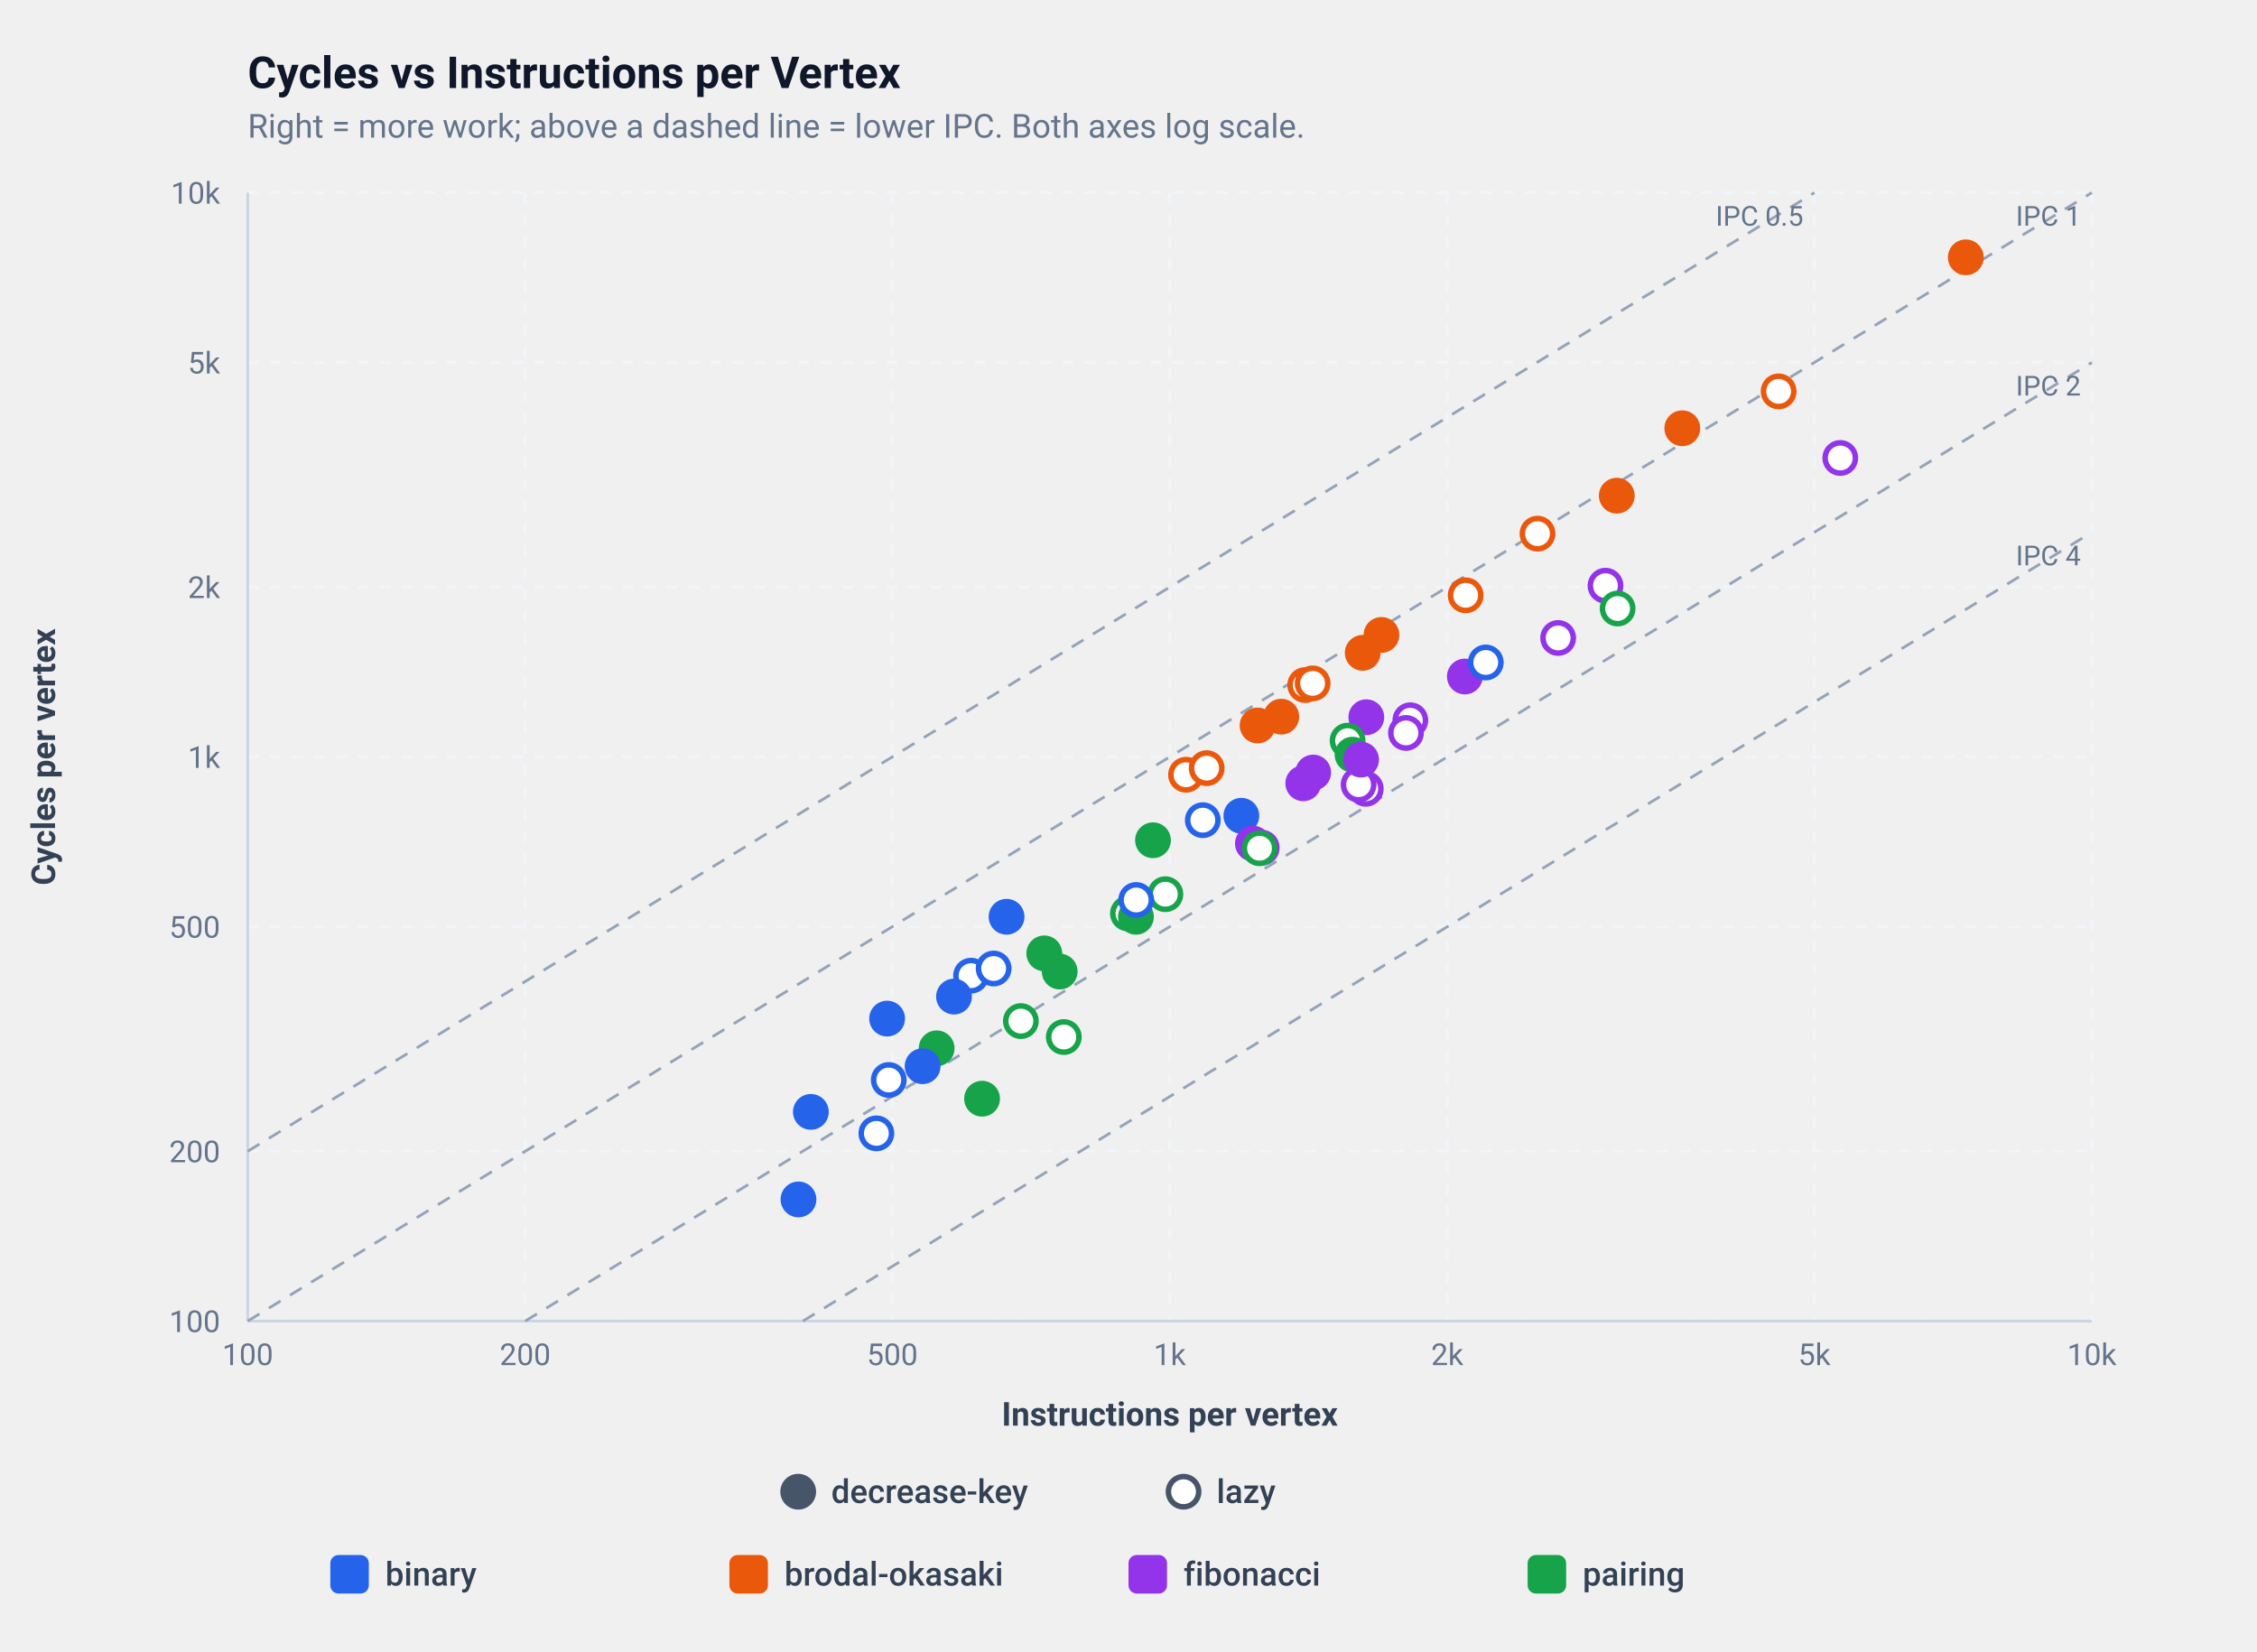
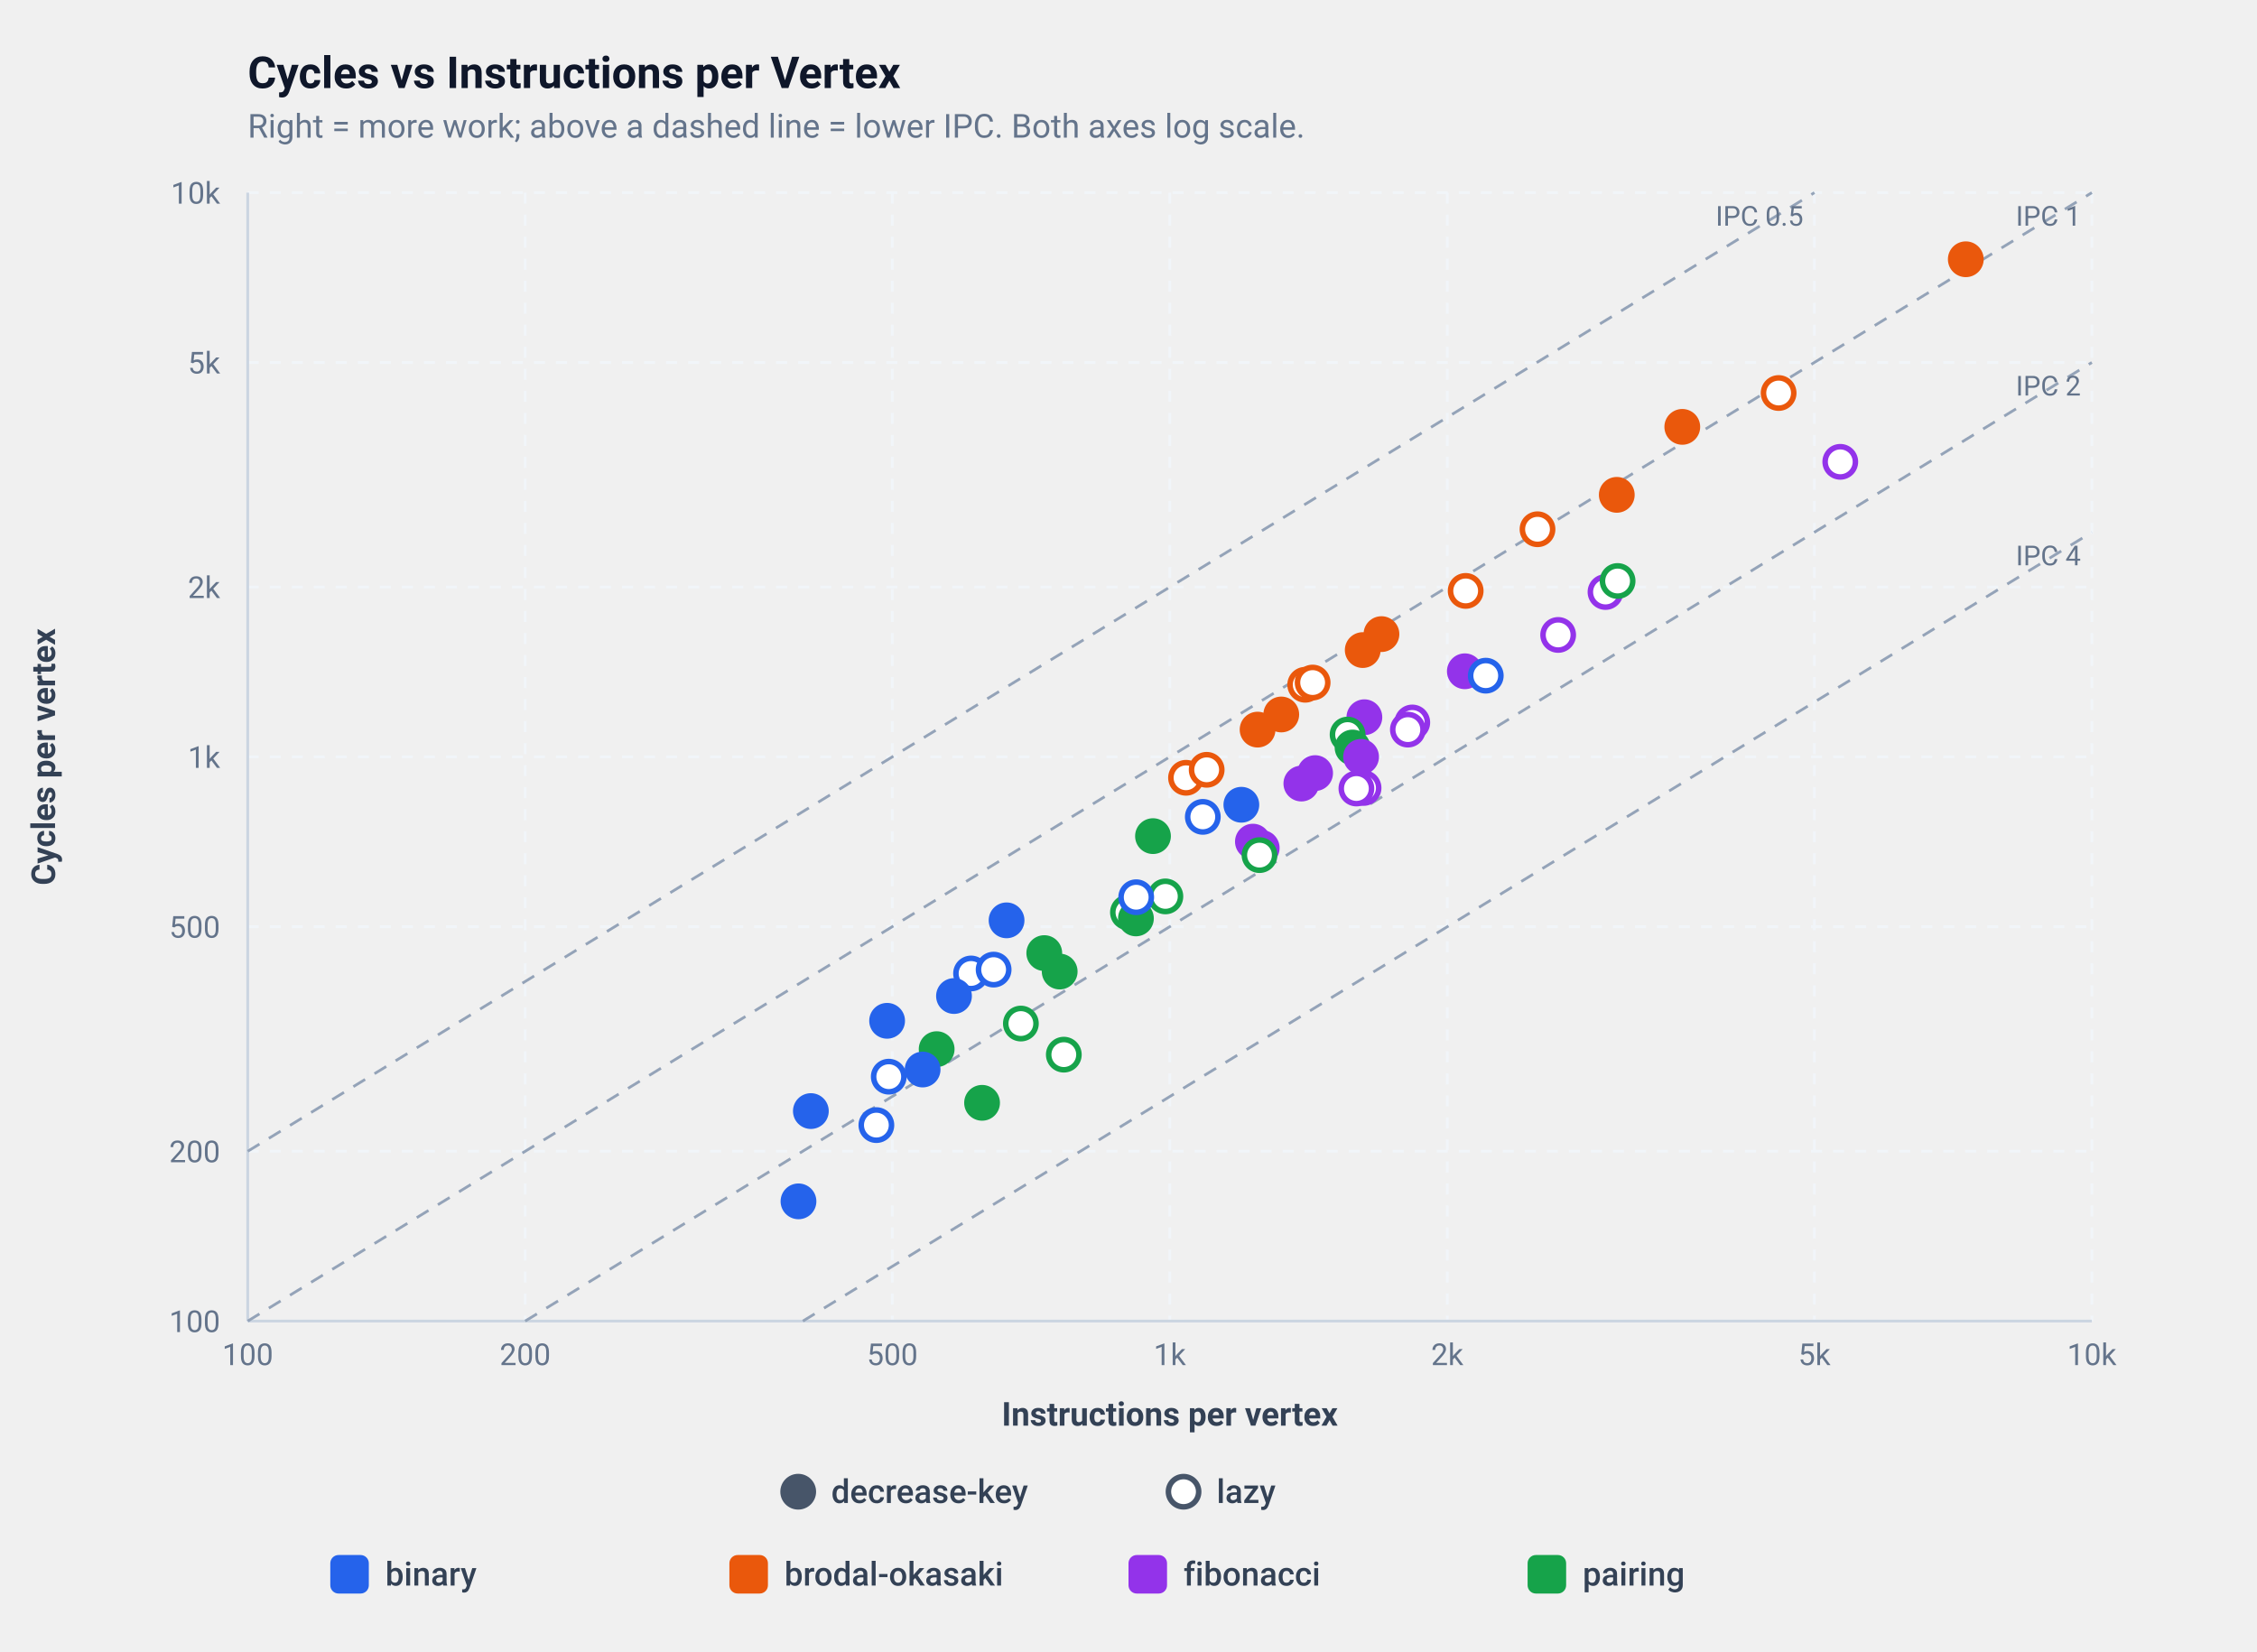
<svg xmlns="http://www.w3.org/2000/svg" viewBox="0 0 820 600" width="820" height="600" style="background-color: #ffffff; font-family: -apple-system, BlinkMacSystemFont, Segoe UI, Roboto, sans-serif;">
  <defs>
    <style>
    .axis { stroke: #CBD5E1; stroke-width: 1; }
    .grid { stroke: #F1F5F9; stroke-width: 1; stroke-dasharray: 4,4; }
    .baseline { stroke: #EF4444; stroke-width: 1.5; stroke-dasharray: 3,3; }
    .tick-label { font-size: 11px; fill: #64748B; }
    .axis-title { font-size: 12px; font-weight: 600; fill: #334155; }
    .chart-title { font-size: 16px; font-weight: 700; fill: #0F172A; }
    .chart-subtitle { font-size: 12px; fill: #64748B; }
    .bar-label { font-size: 9px; font-weight: 600; fill: #1E293B; text-anchor: middle; }
    .legend-text { font-size: 12px; fill: #334155; font-weight: 500; dominant-baseline: central; }
    .ipc-line { stroke: #94A3B8; stroke-width: 1; stroke-dasharray: 5,4; }
    .ipc-label { font-size: 10px; fill: #64748B; }
  </style>
  </defs>
  <text x="90" y="32" class="chart-title">Cycles vs Instructions per Vertex</text>
  <text x="90" y="50" class="chart-subtitle">Right = more work; above a dashed line = lower IPC. Both axes log scale.</text>
  <line x1="90.0" y1="70" x2="90.0" y2="480" class="grid" />
  <text x="90.0" y="496" class="tick-label" text-anchor="middle">100</text>
  <line x1="190.8" y1="70" x2="190.8" y2="480" class="grid" />
  <text x="190.8" y="496" class="tick-label" text-anchor="middle">200</text>
  <line x1="324.2" y1="70" x2="324.2" y2="480" class="grid" />
  <text x="324.2" y="496" class="tick-label" text-anchor="middle">500</text>
  <line x1="425.0" y1="70" x2="425.0" y2="480" class="grid" />
  <text x="425.0" y="496" class="tick-label" text-anchor="middle">1k</text>
  <line x1="525.8" y1="70" x2="525.8" y2="480" class="grid" />
  <text x="525.8" y="496" class="tick-label" text-anchor="middle">2k</text>
  <line x1="659.2" y1="70" x2="659.2" y2="480" class="grid" />
  <text x="659.2" y="496" class="tick-label" text-anchor="middle">5k</text>
  <line x1="760.0" y1="70" x2="760.0" y2="480" class="grid" />
  <text x="760.0" y="496" class="tick-label" text-anchor="middle">10k</text>
  <line x1="90" y1="480.0" x2="760" y2="480.0" class="grid" />
  <text x="80" y="484.0" class="tick-label" text-anchor="end">100</text>
  <line x1="90" y1="418.3" x2="760" y2="418.3" class="grid" />
  <text x="80" y="422.3" class="tick-label" text-anchor="end">200</text>
  <line x1="90" y1="336.7" x2="760" y2="336.7" class="grid" />
  <text x="80" y="340.7" class="tick-label" text-anchor="end">500</text>
  <line x1="90" y1="275.0" x2="760" y2="275.0" class="grid" />
  <text x="80" y="279.0" class="tick-label" text-anchor="end">1k</text>
  <line x1="90" y1="213.3" x2="760" y2="213.3" class="grid" />
  <text x="80" y="217.3" class="tick-label" text-anchor="end">2k</text>
  <line x1="90" y1="131.7" x2="760" y2="131.7" class="grid" />
  <text x="80" y="135.7" class="tick-label" text-anchor="end">5k</text>
  <line x1="90" y1="70.0" x2="760" y2="70.0" class="grid" />
  <text x="80" y="74.0" class="tick-label" text-anchor="end">10k</text>
  <line x1="90" y1="70" x2="90" y2="480" class="axis" />
  <line x1="90" y1="480" x2="760" y2="480" class="axis" />
  <text x="425.0" y="518" class="axis-title" text-anchor="middle">Instructions per vertex</text>
  <text x="-275.0" y="20" class="axis-title" text-anchor="middle" transform="rotate(-90)">Cycles per vertex</text>
  <line x1="90.0" y1="418.3" x2="659.2" y2="70.0" class="ipc-line" />
  <text x="655.2" y="82.0" class="ipc-label" text-anchor="end">IPC 0.5</text>
  <line x1="90.0" y1="480.0" x2="760.0" y2="70.0" class="ipc-line" />
  <text x="756.0" y="82.0" class="ipc-label" text-anchor="end">IPC 1</text>
  <line x1="190.8" y1="480.0" x2="760.0" y2="131.7" class="ipc-line" />
  <text x="756.0" y="143.7" class="ipc-label" text-anchor="end">IPC 2</text>
  <line x1="291.7" y1="480.0" x2="760.0" y2="193.4" class="ipc-line" />
  <text x="756.0" y="205.4" class="ipc-label" text-anchor="end">IPC 4</text>
-   <circle cx="290.1" cy="435.8" r="5.5" fill="#2563EB" stroke="#2563EB" stroke-width="2" />
-   <circle cx="456.9" cy="263.6" r="5.5" fill="#EA580C" stroke="#EA580C" stroke-width="2" />
-   <circle cx="458.4" cy="308.0" r="5.5" fill="#9333EA" stroke="#9333EA" stroke-width="2" />
-   <circle cx="356.8" cy="399.2" r="5.5" fill="#16A34A" stroke="#16A34A" stroke-width="2" />
-   <circle cx="318.4" cy="411.8" r="5.5" fill="#FFFFFF" stroke="#2563EB" stroke-width="2" />
-   <circle cx="430.9" cy="281.5" r="5.5" fill="#FFFFFF" stroke="#EA580C" stroke-width="2" />
-   <circle cx="496.2" cy="286.6" r="5.5" fill="#FFFFFF" stroke="#9333EA" stroke-width="2" />
-   <circle cx="386.5" cy="376.8" r="5.5" fill="#FFFFFF" stroke="#16A34A" stroke-width="2" />
-   <circle cx="322.3" cy="370.1" r="5.5" fill="#2563EB" stroke="#2563EB" stroke-width="2" />
-   <circle cx="501.9" cy="230.7" r="5.5" fill="#EA580C" stroke="#EA580C" stroke-width="2" />
-   <circle cx="477.1" cy="280.7" r="5.5" fill="#9333EA" stroke="#9333EA" stroke-width="2" />
-   <circle cx="379.4" cy="346.4" r="5.5" fill="#16A34A" stroke="#16A34A" stroke-width="2" />
-   <circle cx="352.8" cy="354.5" r="5.5" fill="#FFFFFF" stroke="#2563EB" stroke-width="2" />
-   <circle cx="474.2" cy="248.9" r="5.5" fill="#FFFFFF" stroke="#EA580C" stroke-width="2" />
-   <circle cx="512.4" cy="261.7" r="5.5" fill="#FFFFFF" stroke="#9333EA" stroke-width="2" />
-   <circle cx="409.8" cy="331.9" r="5.5" fill="#FFFFFF" stroke="#16A34A" stroke-width="2" />
-   <circle cx="365.7" cy="333.1" r="5.5" fill="#2563EB" stroke="#2563EB" stroke-width="2" />
-   <circle cx="611.2" cy="155.6" r="5.5" fill="#EA580C" stroke="#EA580C" stroke-width="2" />
-   <circle cx="496.4" cy="260.6" r="5.5" fill="#9333EA" stroke="#9333EA" stroke-width="2" />
-   <circle cx="418.9" cy="305.3" r="5.5" fill="#16A34A" stroke="#16A34A" stroke-width="2" />
-   <circle cx="437.0" cy="298.0" r="5.5" fill="#FFFFFF" stroke="#2563EB" stroke-width="2" />
-   <circle cx="558.6" cy="193.9" r="5.5" fill="#FFFFFF" stroke="#EA580C" stroke-width="2" />
-   <circle cx="583.3" cy="212.8" r="5.5" fill="#FFFFFF" stroke="#9333EA" stroke-width="2" />
-   <circle cx="489.6" cy="269.1" r="5.5" fill="#FFFFFF" stroke="#16A34A" stroke-width="2" />
-   <circle cx="451.0" cy="296.4" r="5.5" fill="#2563EB" stroke="#2563EB" stroke-width="2" />
-   <circle cx="714.2" cy="93.5" r="5.5" fill="#EA580C" stroke="#EA580C" stroke-width="2" />
-   <circle cx="532.2" cy="245.8" r="5.5" fill="#9333EA" stroke="#9333EA" stroke-width="2" />
-   <circle cx="491.4" cy="274.2" r="5.5" fill="#16A34A" stroke="#16A34A" stroke-width="2" />
-   <circle cx="539.8" cy="240.7" r="5.5" fill="#FFFFFF" stroke="#2563EB" stroke-width="2" />
-   <circle cx="646.2" cy="142.2" r="5.5" fill="#FFFFFF" stroke="#EA580C" stroke-width="2" />
-   <circle cx="668.6" cy="166.4" r="5.5" fill="#FFFFFF" stroke="#9333EA" stroke-width="2" />
-   <circle cx="587.7" cy="221.1" r="5.5" fill="#FFFFFF" stroke="#16A34A" stroke-width="2" />
-   <circle cx="294.6" cy="404.0" r="5.5" fill="#2563EB" stroke="#2563EB" stroke-width="2" />
-   <circle cx="465.5" cy="260.4" r="5.5" fill="#EA580C" stroke="#EA580C" stroke-width="2" />
-   <circle cx="455.2" cy="306.5" r="5.5" fill="#9333EA" stroke="#9333EA" stroke-width="2" />
-   <circle cx="340.3" cy="380.9" r="5.5" fill="#16A34A" stroke="#16A34A" stroke-width="2" />
-   <circle cx="322.9" cy="392.4" r="5.5" fill="#FFFFFF" stroke="#2563EB" stroke-width="2" />
-   <circle cx="438.4" cy="279.1" r="5.5" fill="#FFFFFF" stroke="#EA580C" stroke-width="2" />
-   <circle cx="493.6" cy="285.1" r="5.5" fill="#FFFFFF" stroke="#9333EA" stroke-width="2" />
-   <circle cx="370.9" cy="371.0" r="5.5" fill="#FFFFFF" stroke="#16A34A" stroke-width="2" />
-   <circle cx="346.6" cy="362.1" r="5.5" fill="#2563EB" stroke="#2563EB" stroke-width="2" />
-   <circle cx="495.1" cy="237.2" r="5.5" fill="#EA580C" stroke="#EA580C" stroke-width="2" />
-   <circle cx="494.5" cy="276.0" r="5.5" fill="#9333EA" stroke="#9333EA" stroke-width="2" />
-   <circle cx="412.7" cy="333.1" r="5.5" fill="#16A34A" stroke="#16A34A" stroke-width="2" />
-   <circle cx="361.0" cy="351.9" r="5.5" fill="#FFFFFF" stroke="#2563EB" stroke-width="2" />
-   <circle cx="476.9" cy="248.3" r="5.5" fill="#FFFFFF" stroke="#EA580C" stroke-width="2" />
-   <circle cx="510.8" cy="266.3" r="5.5" fill="#FFFFFF" stroke="#9333EA" stroke-width="2" />
-   <circle cx="423.4" cy="324.9" r="5.5" fill="#FFFFFF" stroke="#16A34A" stroke-width="2" />
-   <circle cx="335.2" cy="387.4" r="5.5" fill="#2563EB" stroke="#2563EB" stroke-width="2" />
-   <circle cx="587.4" cy="180.1" r="5.5" fill="#EA580C" stroke="#EA580C" stroke-width="2" />
-   <circle cx="473.5" cy="284.6" r="5.5" fill="#9333EA" stroke="#9333EA" stroke-width="2" />
+   <circle cx="290.1" cy="436.5" r="5.5" fill="#2563EB" stroke="#2563EB" stroke-width="2" />
+   <circle cx="456.9" cy="265.1" r="5.5" fill="#EA580C" stroke="#EA580C" stroke-width="2" />
+   <circle cx="458.4" cy="308.1" r="5.5" fill="#9333EA" stroke="#9333EA" stroke-width="2" />
+   <circle cx="356.8" cy="400.7" r="5.5" fill="#16A34A" stroke="#16A34A" stroke-width="2" />
+   <circle cx="318.4" cy="408.8" r="5.5" fill="#FFFFFF" stroke="#2563EB" stroke-width="2" />
+   <circle cx="430.9" cy="282.6" r="5.5" fill="#FFFFFF" stroke="#EA580C" stroke-width="2" />
+   <circle cx="495.4" cy="286.3" r="5.5" fill="#FFFFFF" stroke="#9333EA" stroke-width="2" />
+   <circle cx="386.5" cy="383.2" r="5.5" fill="#FFFFFF" stroke="#16A34A" stroke-width="2" />
+   <circle cx="322.3" cy="370.9" r="5.5" fill="#2563EB" stroke="#2563EB" stroke-width="2" />
+   <circle cx="501.9" cy="230.4" r="5.5" fill="#EA580C" stroke="#EA580C" stroke-width="2" />
+   <circle cx="477.8" cy="280.9" r="5.5" fill="#9333EA" stroke="#9333EA" stroke-width="2" />
+   <circle cx="379.4" cy="346.3" r="5.5" fill="#16A34A" stroke="#16A34A" stroke-width="2" />
+   <circle cx="352.8" cy="353.7" r="5.5" fill="#FFFFFF" stroke="#2563EB" stroke-width="2" />
+   <circle cx="474.2" cy="248.8" r="5.5" fill="#FFFFFF" stroke="#EA580C" stroke-width="2" />
+   <circle cx="513.1" cy="262.5" r="5.5" fill="#FFFFFF" stroke="#9333EA" stroke-width="2" />
+   <circle cx="409.8" cy="331.5" r="5.5" fill="#FFFFFF" stroke="#16A34A" stroke-width="2" />
+   <circle cx="365.7" cy="334.4" r="5.5" fill="#2563EB" stroke="#2563EB" stroke-width="2" />
+   <circle cx="611.2" cy="155.1" r="5.5" fill="#EA580C" stroke="#EA580C" stroke-width="2" />
+   <circle cx="495.7" cy="260.6" r="5.5" fill="#9333EA" stroke="#9333EA" stroke-width="2" />
+   <circle cx="418.9" cy="303.8" r="5.5" fill="#16A34A" stroke="#16A34A" stroke-width="2" />
+   <circle cx="437.0" cy="296.8" r="5.5" fill="#FFFFFF" stroke="#2563EB" stroke-width="2" />
+   <circle cx="558.6" cy="192.3" r="5.5" fill="#FFFFFF" stroke="#EA580C" stroke-width="2" />
+   <circle cx="583.3" cy="215.1" r="5.5" fill="#FFFFFF" stroke="#9333EA" stroke-width="2" />
+   <circle cx="489.6" cy="266.9" r="5.5" fill="#FFFFFF" stroke="#16A34A" stroke-width="2" />
+   <circle cx="451.0" cy="292.4" r="5.5" fill="#2563EB" stroke="#2563EB" stroke-width="2" />
+   <circle cx="714.2" cy="94.2" r="5.5" fill="#EA580C" stroke="#EA580C" stroke-width="2" />
+   <circle cx="532.2" cy="243.9" r="5.5" fill="#9333EA" stroke="#9333EA" stroke-width="2" />
+   <circle cx="491.4" cy="271.6" r="5.5" fill="#16A34A" stroke="#16A34A" stroke-width="2" />
+   <circle cx="539.8" cy="245.5" r="5.5" fill="#FFFFFF" stroke="#2563EB" stroke-width="2" />
+   <circle cx="646.2" cy="142.8" r="5.5" fill="#FFFFFF" stroke="#EA580C" stroke-width="2" />
+   <circle cx="668.6" cy="167.8" r="5.5" fill="#FFFFFF" stroke="#9333EA" stroke-width="2" />
+   <circle cx="587.7" cy="211.1" r="5.5" fill="#FFFFFF" stroke="#16A34A" stroke-width="2" />
+   <circle cx="294.6" cy="403.7" r="5.5" fill="#2563EB" stroke="#2563EB" stroke-width="2" />
+   <circle cx="465.5" cy="259.6" r="5.5" fill="#EA580C" stroke="#EA580C" stroke-width="2" />
+   <circle cx="455.2" cy="305.8" r="5.5" fill="#9333EA" stroke="#9333EA" stroke-width="2" />
+   <circle cx="340.3" cy="381.2" r="5.5" fill="#16A34A" stroke="#16A34A" stroke-width="2" />
+   <circle cx="322.9" cy="391.2" r="5.5" fill="#FFFFFF" stroke="#2563EB" stroke-width="2" />
+   <circle cx="438.4" cy="279.7" r="5.5" fill="#FFFFFF" stroke="#EA580C" stroke-width="2" />
+   <circle cx="492.8" cy="286.5" r="5.5" fill="#FFFFFF" stroke="#9333EA" stroke-width="2" />
+   <circle cx="370.9" cy="371.9" r="5.5" fill="#FFFFFF" stroke="#16A34A" stroke-width="2" />
+   <circle cx="346.6" cy="361.9" r="5.5" fill="#2563EB" stroke="#2563EB" stroke-width="2" />
+   <circle cx="495.1" cy="236.2" r="5.5" fill="#EA580C" stroke="#EA580C" stroke-width="2" />
+   <circle cx="494.5" cy="275.0" r="5.5" fill="#9333EA" stroke="#9333EA" stroke-width="2" />
+   <circle cx="412.7" cy="333.7" r="5.5" fill="#16A34A" stroke="#16A34A" stroke-width="2" />
+   <circle cx="361.0" cy="352.3" r="5.5" fill="#FFFFFF" stroke="#2563EB" stroke-width="2" />
+   <circle cx="476.9" cy="248.0" r="5.5" fill="#FFFFFF" stroke="#EA580C" stroke-width="2" />
+   <circle cx="511.5" cy="265.1" r="5.5" fill="#FFFFFF" stroke="#9333EA" stroke-width="2" />
+   <circle cx="423.4" cy="325.7" r="5.5" fill="#FFFFFF" stroke="#16A34A" stroke-width="2" />
+   <circle cx="335.2" cy="388.6" r="5.5" fill="#2563EB" stroke="#2563EB" stroke-width="2" />
+   <circle cx="587.4" cy="179.8" r="5.5" fill="#EA580C" stroke="#EA580C" stroke-width="2" />
+   <circle cx="472.8" cy="284.7" r="5.5" fill="#9333EA" stroke="#9333EA" stroke-width="2" />
  <circle cx="385.0" cy="353.0" r="5.5" fill="#16A34A" stroke="#16A34A" stroke-width="2" />
-   <circle cx="412.8" cy="327.0" r="5.5" fill="#FFFFFF" stroke="#2563EB" stroke-width="2" />
-   <circle cx="532.5" cy="216.3" r="5.5" fill="#FFFFFF" stroke="#EA580C" stroke-width="2" />
-   <circle cx="566.1" cy="231.8" r="5.5" fill="#FFFFFF" stroke="#9333EA" stroke-width="2" />
-   <circle cx="457.6" cy="308.2" r="5.5" fill="#FFFFFF" stroke="#16A34A" stroke-width="2" />
+   <circle cx="412.8" cy="326.0" r="5.5" fill="#FFFFFF" stroke="#2563EB" stroke-width="2" />
+   <circle cx="532.5" cy="214.7" r="5.5" fill="#FFFFFF" stroke="#EA580C" stroke-width="2" />
+   <circle cx="566.1" cy="230.7" r="5.5" fill="#FFFFFF" stroke="#9333EA" stroke-width="2" />
+   <circle cx="457.6" cy="310.7" r="5.5" fill="#FFFFFF" stroke="#16A34A" stroke-width="2" />
  <circle cx="290.0" cy="542" r="5.5" fill="#475569" stroke="#475569" stroke-width="2" />
  <text x="302.0" y="542" class="legend-text">decrease-key</text>
  <circle cx="430.0" cy="542" r="5.5" fill="#FFFFFF" stroke="#475569" stroke-width="2" />
  <text x="442.0" y="542" class="legend-text">lazy</text>
  <rect x="120.0" y="565.0" width="14" height="14" fill="#2563EB" rx="3" ry="3" />
  <text x="140.0" y="572.0" class="legend-text">binary</text>
  <rect x="265.0" y="565.0" width="14" height="14" fill="#EA580C" rx="3" ry="3" />
  <text x="285.0" y="572.0" class="legend-text">brodal-okasaki</text>
  <rect x="410.0" y="565.0" width="14" height="14" fill="#9333EA" rx="3" ry="3" />
  <text x="430.0" y="572.0" class="legend-text">fibonacci</text>
  <rect x="555.0" y="565.0" width="14" height="14" fill="#16A34A" rx="3" ry="3" />
  <text x="575.0" y="572.0" class="legend-text">pairing</text>
</svg>
